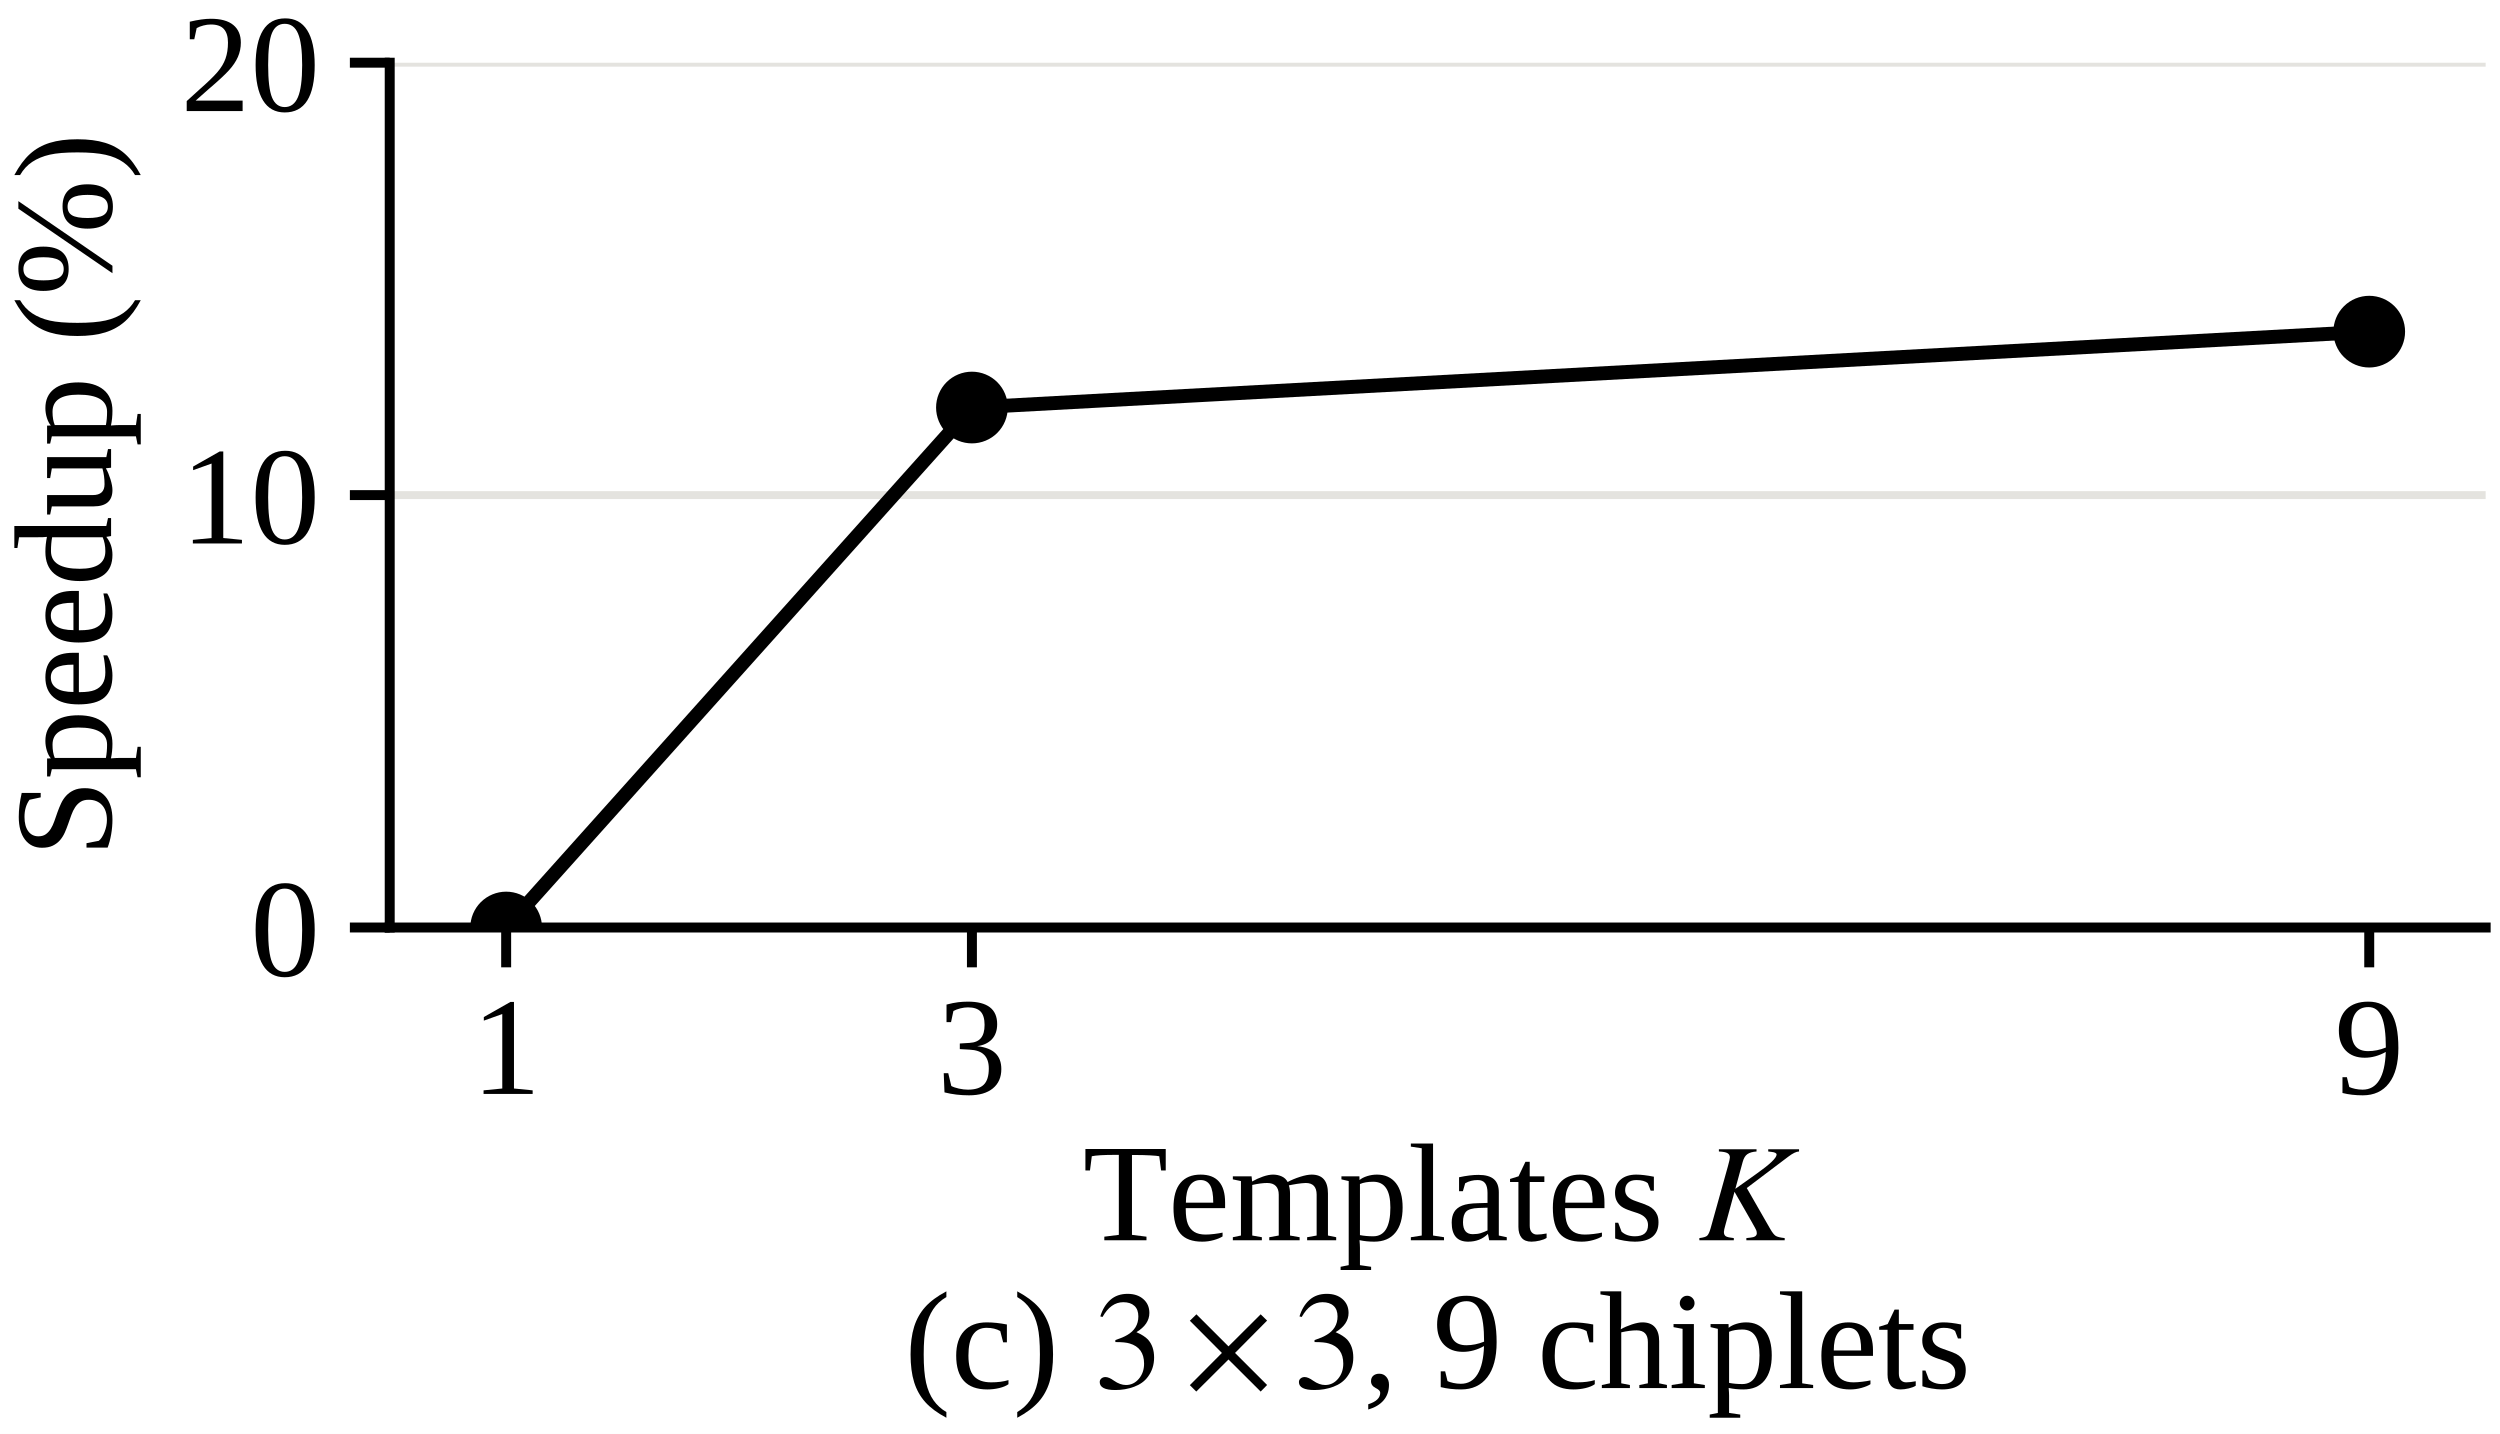
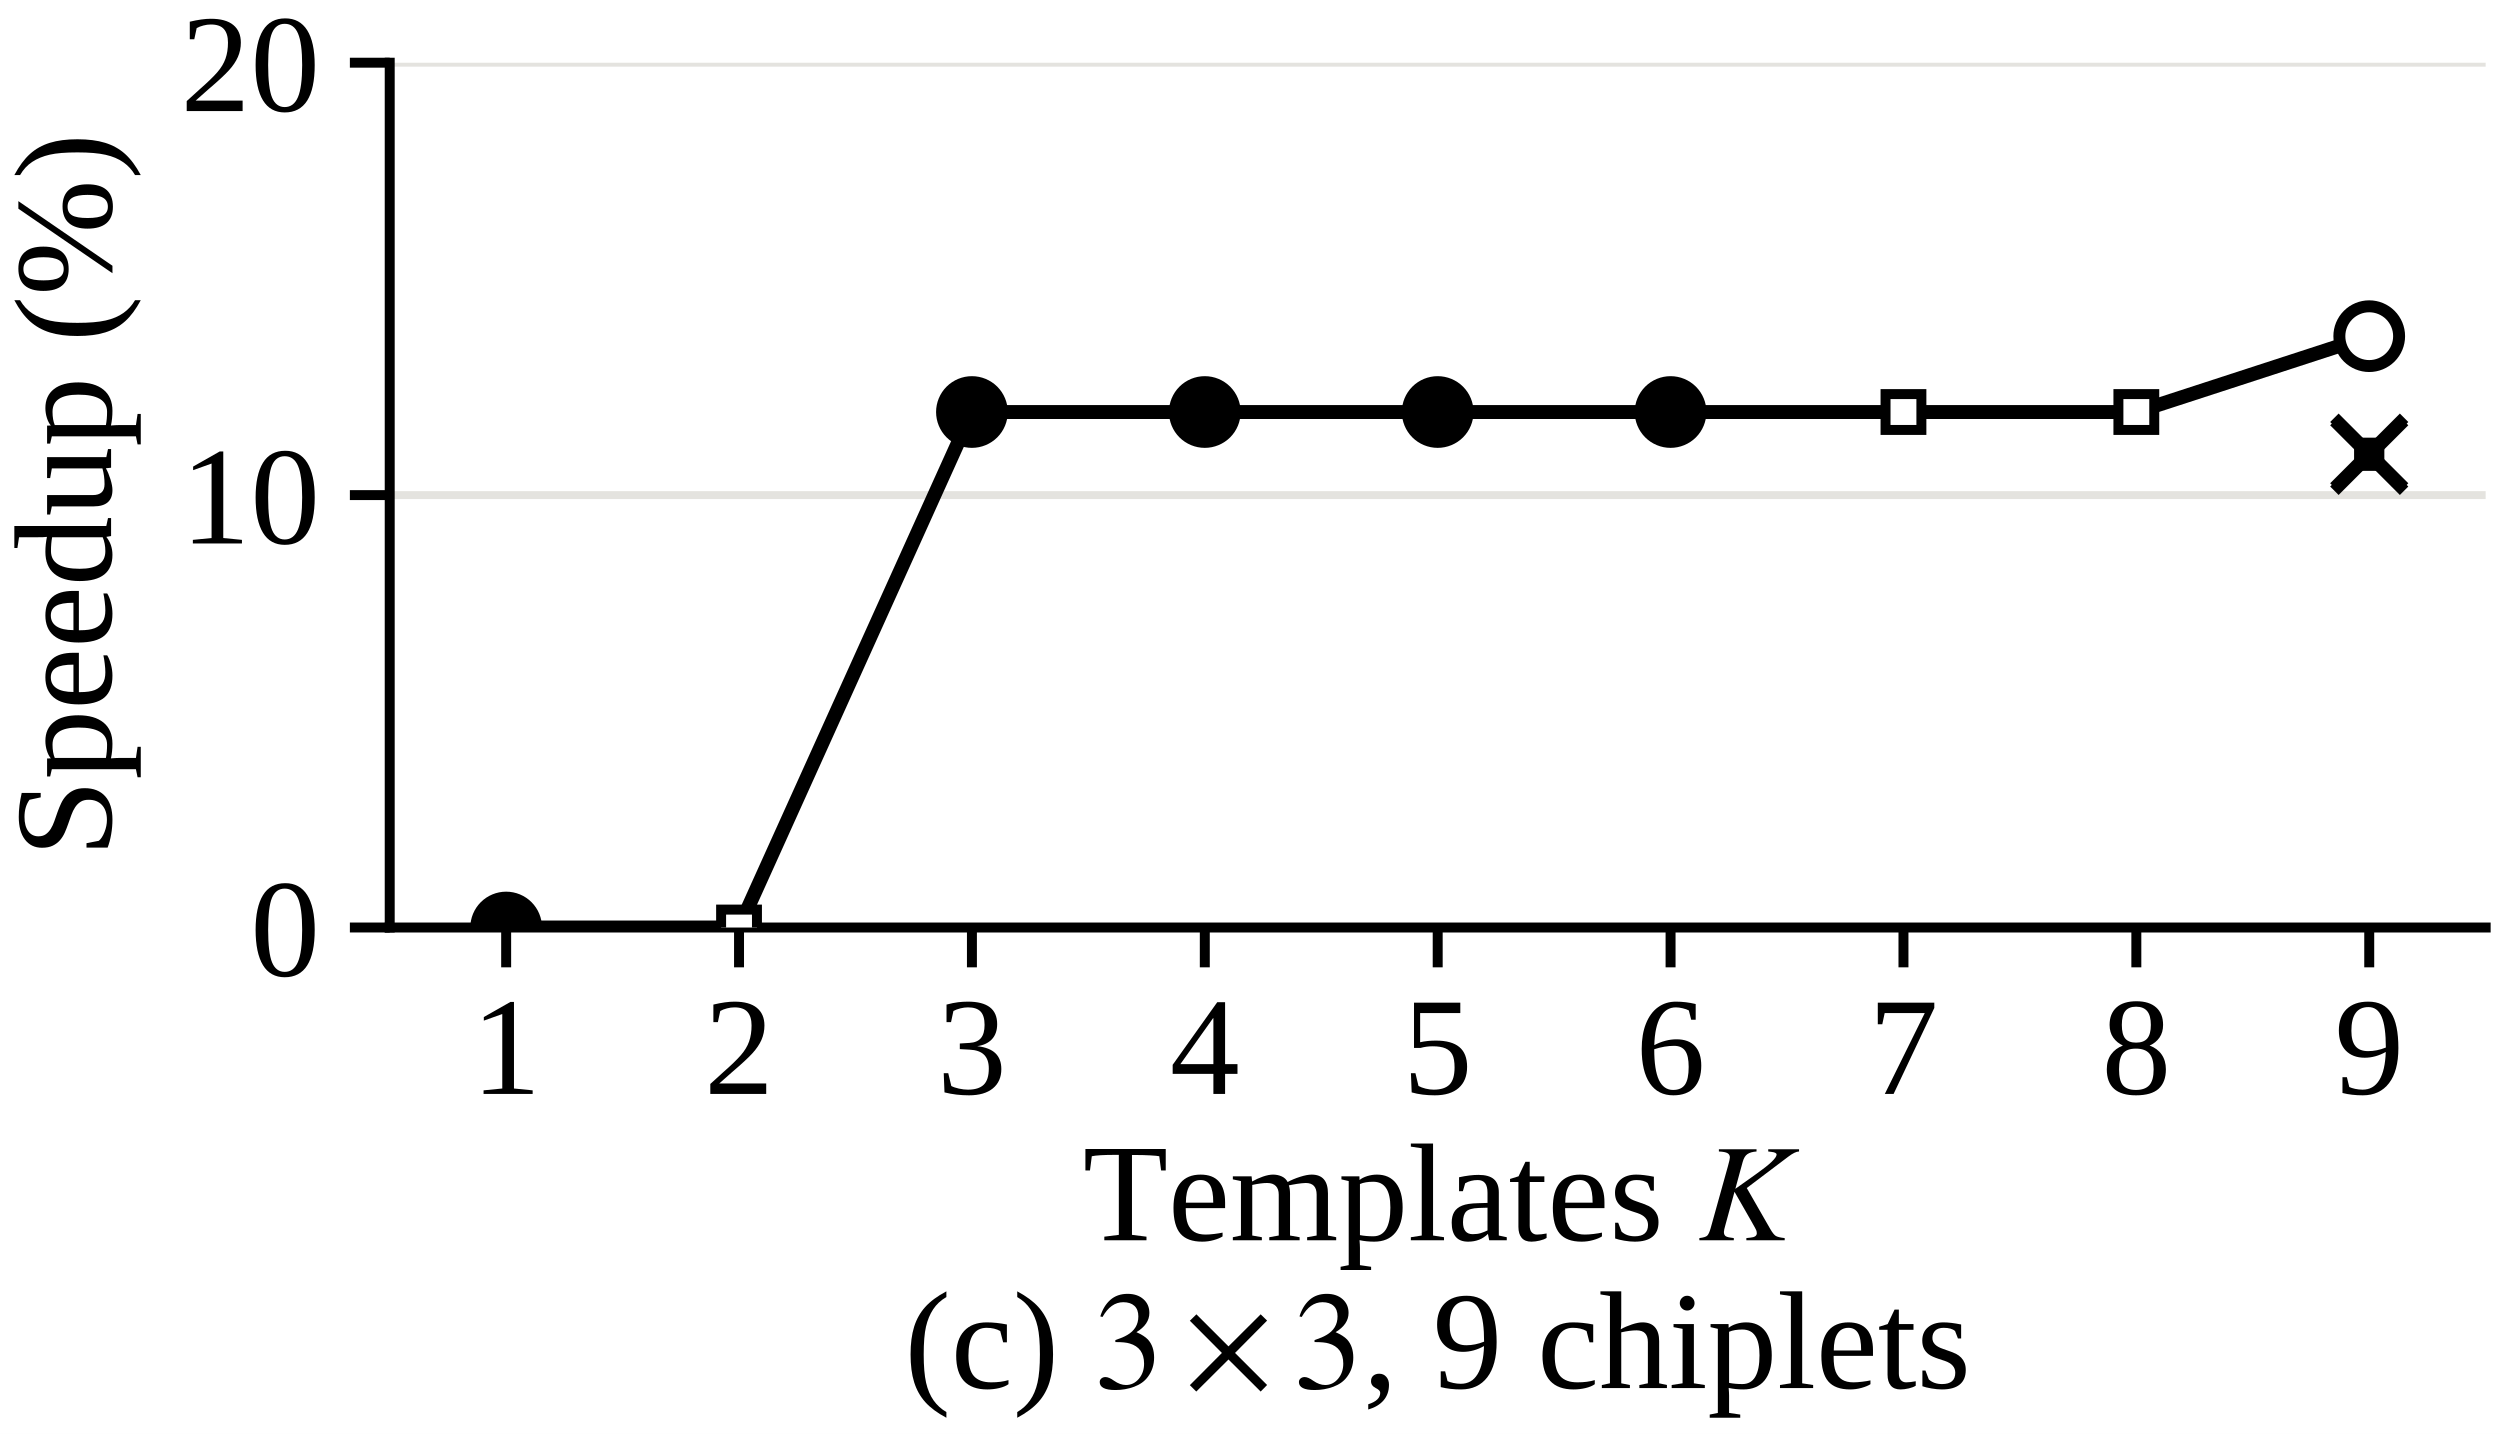
<svg xmlns="http://www.w3.org/2000/svg" xmlns:xlink="http://www.w3.org/1999/xlink" width="125.529pt" height="72pt" viewBox="0 0 125.529 72" version="1.1">
  <defs>
    <style type="text/css">*{stroke-linejoin: round; stroke-linecap: butt}</style>
  </defs>
  <g id="figure_1">
    <g id="patch_1">
      <path d="M 0 72  L 125.529 72  L 125.529 0  L 0 0  z " style="fill: #ffffff" />
    </g>
    <g id="axes_1">
      <g id="patch_2">
        <path d="M 19.568 46.572  L 124.809 46.572  L 124.809 3.149  L 19.568 3.149  z " style="fill: #ffffff" />
      </g>
      <g id="matplotlib.axis_1">
        <g id="xtick_1">
          <g id="line2d_1">
            <defs>
-               <path id="m9310ba9a95" d="M 0 0  L 0 2  " style="stroke: #000000; stroke-width: 0.5" />
-             </defs>
-             <g>
-               <use xlink:href="#m9310ba9a95" x="25.415" y="46.572" style="stroke: #000000; stroke-width: 0.5" />
+               <path id="meb173929bc" d="M 0 0  L 0 2  " style="stroke: #000000; stroke-width: 0.5" />
+             </defs>
+             <g>
+               <use xlink:href="#meb173929bc" x="25.415" y="46.572" style="stroke: #000000; stroke-width: 0.5" />
            </g>
          </g>
          <g id="text_1">
            <g transform="translate(23.66485 54.92922) scale(0.07 -0.07)">
              <defs>
                <path id="LiberationSerif-31" d="M 1959 250  L 2816 166  L 2816 0  L 563 0  L 563 166  L 1422 250  L 1422 3669  L 575 3366  L 575 3531  L 1797 4225  L 1959 4225  L 1959 250  z " transform="scale(0.015625)" />
              </defs>
              <use xlink:href="#LiberationSerif-31" />
            </g>
          </g>
        </g>
        <g id="xtick_2">
          <g id="line2d_2">
            <g>
-               <use xlink:href="#m9310ba9a95" x="48.802" y="46.572" style="stroke: #000000; stroke-width: 0.5" />
+               <use xlink:href="#meb173929bc" x="37.108" y="46.572" style="stroke: #000000; stroke-width: 0.5" />
            </g>
          </g>
          <g id="text_2">
-             <g transform="translate(47.05177 54.92922) scale(0.07 -0.07)">
-               <defs>
-                 <path id="LiberationSerif-33" d="M 2950 1141  Q 2950 575 2562 256  Q 2175 -63 1466 -63  Q 872 -63 341 72  L 306 953  L 513 953  L 653 366  Q 775 297 998 247  Q 1222 197 1416 197  Q 1906 197 2140 422  Q 2375 647 2375 1172  Q 2375 1584 2159 1798  Q 1944 2013 1491 2034  L 1044 2059  L 1044 2316  L 1491 2344  Q 1844 2363 2012 2563  Q 2181 2763 2181 3169  Q 2181 3591 1998 3783  Q 1816 3975 1416 3975  Q 1250 3975 1069 3929  Q 888 3884 750 3809  L 641 3297  L 434 3297  L 434 4103  Q 744 4184 969 4211  Q 1194 4238 1416 4238  Q 2759 4238 2759 3206  Q 2759 2772 2520 2514  Q 2281 2256 1844 2194  Q 2413 2128 2681 1867  Q 2950 1606 2950 1141  z " transform="scale(0.015625)" />
-               </defs>
-               <use xlink:href="#LiberationSerif-33" />
+             <g transform="translate(35.35831 54.92922) scale(0.07 -0.07)">
+               <defs>
+                 <path id="LiberationSerif-32" d="M 2847 0  L 281 0  L 281 459  L 863 988  Q 1422 1478 1684 1781  Q 1947 2084 2061 2406  Q 2175 2728 2175 3144  Q 2175 3550 1990 3762  Q 1806 3975 1388 3975  Q 1222 3975 1047 3929  Q 872 3884 738 3809  L 628 3297  L 422 3297  L 422 4103  Q 991 4238 1388 4238  Q 2075 4238 2420 3952  Q 2766 3666 2766 3144  Q 2766 2794 2630 2483  Q 2494 2172 2212 1864  Q 1931 1556 1281 1003  Q 1003 766 691 481  L 2847 481  L 2847 0  z " transform="scale(0.015625)" />
+               </defs>
+               <use xlink:href="#LiberationSerif-32" />
            </g>
          </g>
        </g>
        <g id="xtick_3">
          <g id="line2d_3">
            <g>
-               <use xlink:href="#m9310ba9a95" x="118.963" y="46.572" style="stroke: #000000; stroke-width: 0.5" />
+               <use xlink:href="#meb173929bc" x="48.802" y="46.572" style="stroke: #000000; stroke-width: 0.5" />
            </g>
          </g>
          <g id="text_3">
+             <g transform="translate(47.05177 54.92922) scale(0.07 -0.07)">
+               <defs>
+                 <path id="LiberationSerif-33" d="M 2950 1141  Q 2950 575 2562 256  Q 2175 -63 1466 -63  Q 872 -63 341 72  L 306 953  L 513 953  L 653 366  Q 775 297 998 247  Q 1222 197 1416 197  Q 1906 197 2140 422  Q 2375 647 2375 1172  Q 2375 1584 2159 1798  Q 1944 2013 1491 2034  L 1044 2059  L 1044 2316  L 1491 2344  Q 1844 2363 2012 2563  Q 2181 2763 2181 3169  Q 2181 3591 1998 3783  Q 1816 3975 1416 3975  Q 1250 3975 1069 3929  Q 888 3884 750 3809  L 641 3297  L 434 3297  L 434 4103  Q 744 4184 969 4211  Q 1194 4238 1416 4238  Q 2759 4238 2759 3206  Q 2759 2772 2520 2514  Q 2281 2256 1844 2194  Q 2413 2128 2681 1867  Q 2950 1606 2950 1141  z " transform="scale(0.015625)" />
+               </defs>
+               <use xlink:href="#LiberationSerif-33" />
+             </g>
+           </g>
+         </g>
+         <g id="xtick_4">
+           <g id="line2d_4">
+             <g>
+               <use xlink:href="#meb173929bc" x="60.495" y="46.572" style="stroke: #000000; stroke-width: 0.5" />
+             </g>
+           </g>
+           <g id="text_4">
+             <g transform="translate(58.74524 54.92922) scale(0.07 -0.07)">
+               <defs>
+                 <path id="LiberationSerif-34" d="M 2531 922  L 2531 0  L 1994 0  L 1994 922  L 125 922  L 125 1338  L 2172 4213  L 2531 4213  L 2531 1369  L 3100 1369  L 3100 922  L 2531 922  z M 1994 3478  L 1978 3478  L 478 1369  L 1994 1369  L 1994 3478  z " transform="scale(0.015625)" />
+               </defs>
+               <use xlink:href="#LiberationSerif-34" />
+             </g>
+           </g>
+         </g>
+         <g id="xtick_5">
+           <g id="line2d_5">
+             <g>
+               <use xlink:href="#meb173929bc" x="72.189" y="46.572" style="stroke: #000000; stroke-width: 0.5" />
+             </g>
+           </g>
+           <g id="text_5">
+             <g transform="translate(70.43869 54.92922) scale(0.07 -0.07)">
+               <defs>
+                 <path id="LiberationSerif-35" d="M 1516 2450  Q 2241 2450 2595 2153  Q 2950 1856 2950 1247  Q 2950 616 2565 276  Q 2181 -63 1466 -63  Q 872 -63 406 72  L 372 953  L 578 953  L 719 366  Q 856 291 1048 244  Q 1241 197 1416 197  Q 1909 197 2142 430  Q 2375 663 2375 1216  Q 2375 1603 2275 1801  Q 2175 2000 1956 2094  Q 1738 2188 1369 2188  Q 1084 2188 813 2113  L 513 2113  L 513 4191  L 2638 4191  L 2638 3713  L 794 3713  L 794 2375  Q 1131 2450 1516 2450  z " transform="scale(0.015625)" />
+               </defs>
+               <use xlink:href="#LiberationSerif-35" />
+             </g>
+           </g>
+         </g>
+         <g id="xtick_6">
+           <g id="line2d_6">
+             <g>
+               <use xlink:href="#meb173929bc" x="83.882" y="46.572" style="stroke: #000000; stroke-width: 0.5" />
+             </g>
+           </g>
+           <g id="text_6">
+             <g transform="translate(82.13215 54.92922) scale(0.07 -0.07)">
+               <defs>
+                 <path id="LiberationSerif-36" d="M 3009 1300  Q 3009 647 2679 292  Q 2350 -63 1728 -63  Q 1022 -63 648 487  Q 275 1038 275 2069  Q 275 2744 472 3234  Q 669 3725 1023 3981  Q 1378 4238 1844 4238  Q 2300 4238 2753 4128  L 2753 3406  L 2547 3406  L 2438 3834  Q 2334 3891 2159 3933  Q 1984 3975 1844 3975  Q 1388 3975 1133 3533  Q 878 3091 853 2241  Q 1363 2509 1875 2509  Q 2428 2509 2718 2198  Q 3009 1888 3009 1300  z M 1716 184  Q 2094 184 2262 429  Q 2431 675 2431 1241  Q 2431 1753 2270 1981  Q 2109 2209 1759 2209  Q 1331 2209 850 2053  Q 850 1100 1065 642  Q 1281 184 1716 184  z " transform="scale(0.015625)" />
+               </defs>
+               <use xlink:href="#LiberationSerif-36" />
+             </g>
+           </g>
+         </g>
+         <g id="xtick_7">
+           <g id="line2d_7">
+             <g>
+               <use xlink:href="#meb173929bc" x="95.576" y="46.572" style="stroke: #000000; stroke-width: 0.5" />
+             </g>
+           </g>
+           <g id="text_7">
+             <g transform="translate(93.82561 54.92922) scale(0.07 -0.07)">
+               <defs>
+                 <path id="LiberationSerif-37" d="M 628 3200  L 422 3200  L 422 4191  L 3016 4191  L 3016 3950  L 1147 0  L 744 0  L 2578 3713  L 738 3713  L 628 3200  z " transform="scale(0.015625)" />
+               </defs>
+               <use xlink:href="#LiberationSerif-37" />
+             </g>
+           </g>
+         </g>
+         <g id="xtick_8">
+           <g id="line2d_8">
+             <g>
+               <use xlink:href="#meb173929bc" x="107.269" y="46.572" style="stroke: #000000; stroke-width: 0.5" />
+             </g>
+           </g>
+           <g id="text_8">
+             <g transform="translate(105.5191 54.92922) scale(0.07 -0.07)">
+               <defs>
+                 <path id="LiberationSerif-38" d="M 2828 3169  Q 2828 2825 2661 2586  Q 2494 2347 2209 2222  Q 2566 2091 2761 1811  Q 2956 1531 2956 1131  Q 2956 538 2622 237  Q 2288 -63 1581 -63  Q 244 -63 244 1131  Q 244 1547 444 1820  Q 644 2094 984 2222  Q 713 2347 542 2584  Q 372 2822 372 3169  Q 372 3688 689 3972  Q 1006 4256 1606 4256  Q 2188 4256 2508 3973  Q 2828 3691 2828 3169  z M 2394 1131  Q 2394 1631 2198 1856  Q 2003 2081 1581 2081  Q 1169 2081 987 1867  Q 806 1653 806 1131  Q 806 603 990 393  Q 1175 184 1581 184  Q 1997 184 2195 401  Q 2394 619 2394 1131  z M 2266 3169  Q 2266 3600 2097 3803  Q 1928 4006 1588 4006  Q 1256 4006 1095 3809  Q 934 3613 934 3169  Q 934 2734 1090 2545  Q 1247 2356 1588 2356  Q 1938 2356 2102 2548  Q 2266 2741 2266 3169  z " transform="scale(0.015625)" />
+               </defs>
+               <use xlink:href="#LiberationSerif-38" />
+             </g>
+           </g>
+         </g>
+         <g id="xtick_9">
+           <g id="line2d_9">
+             <g>
+               <use xlink:href="#meb173929bc" x="118.963" y="46.572" style="stroke: #000000; stroke-width: 0.5" />
+             </g>
+           </g>
+           <g id="text_9">
            <g transform="translate(117.2125 54.92922) scale(0.07 -0.07)">
              <defs>
                <path id="LiberationSerif-39" d="M 206 2913  Q 206 3544 559 3891  Q 913 4238 1556 4238  Q 2272 4238 2605 3722  Q 2938 3206 2938 2106  Q 2938 1053 2509 495  Q 2081 -63 1306 -63  Q 797 -63 372 44  L 372 769  L 575 769  L 684 319  Q 784 272 953 234  Q 1122 197 1294 197  Q 1794 197 2062 636  Q 2331 1075 2359 1928  Q 1884 1663 1394 1663  Q 841 1663 523 1992  Q 206 2322 206 2913  z M 1563 3988  Q 781 3988 781 2900  Q 781 2422 968 2194  Q 1156 1966 1550 1966  Q 1953 1966 2363 2131  Q 2363 3091 2173 3539  Q 1984 3988 1563 3988  z " transform="scale(0.015625)" />
              </defs>
              <use xlink:href="#LiberationSerif-39" />
            </g>
          </g>
        </g>
-         <g id="text_4">
+         <g id="text_10">
          <g transform="translate(54.37369 62.32) scale(0.07 -0.07)">
            <defs>
              <path id="LiberationSerif-54" d="M 984 0  L 984 166  L 1650 250  L 1650 3922  L 1491 3922  Q 700 3922 409 3859  L 325 3206  L 116 3206  L 116 4191  L 3803 4191  L 3803 3206  L 3591 3206  L 3506 3859  Q 3413 3881 3097 3898  Q 2781 3916 2406 3916  L 2253 3916  L 2253 250  L 2919 166  L 2919 0  L 984 0  z " transform="scale(0.015625)" />
              <path id="LiberationSerif-65" d="M 813 1478  L 813 1422  Q 813 991 908 752  Q 1003 513 1201 388  Q 1400 263 1722 263  Q 1891 263 2122 291  Q 2353 319 2503 353  L 2503 178  Q 2353 81 2095 9  Q 1838 -63 1569 -63  Q 884 -63 567 306  Q 250 675 250 1491  Q 250 2259 572 2637  Q 894 3016 1491 3016  Q 2619 3016 2619 1734  L 2619 1478  L 813 1478  z M 1491 2766  Q 1166 2766 992 2503  Q 819 2241 819 1728  L 2075 1728  Q 2075 2288 1931 2527  Q 1788 2766 1491 2766  z " transform="scale(0.015625)" />
              <path id="LiberationSerif-6d" d="M 1019 2700  Q 1253 2834 1515 2925  Q 1778 3016 1978 3016  Q 2194 3016 2376 2934  Q 2559 2853 2650 2675  Q 2891 2809 3214 2912  Q 3538 3016 3750 3016  Q 4500 3016 4500 2150  L 4500 219  L 4878 141  L 4878 0  L 3544 0  L 3544 141  L 3981 219  L 3981 2094  Q 3981 2631 3481 2631  Q 3400 2631 3292 2618  Q 3184 2606 3076 2590  Q 2969 2575 2870 2554  Q 2772 2534 2706 2522  Q 2759 2353 2759 2150  L 2759 219  L 3200 141  L 3200 0  L 1806 0  L 1806 141  L 2241 219  L 2241 2094  Q 2241 2353 2108 2492  Q 1975 2631 1709 2631  Q 1434 2631 1025 2541  L 1025 219  L 1466 141  L 1466 0  L 134 0  L 134 141  L 506 219  L 506 2719  L 134 2797  L 134 2938  L 994 2938  L 1019 2700  z " transform="scale(0.015625)" />
              <path id="LiberationSerif-70" d="M 475 2719  L 141 2797  L 141 2938  L 966 2938  L 972 2766  Q 1103 2878 1323 2947  Q 1544 3016 1772 3016  Q 2334 3016 2642 2625  Q 2950 2234 2950 1503  Q 2950 756 2614 346  Q 2278 -63 1644 -63  Q 1291 -63 972 6  Q 991 -219 991 -347  L 991 -1141  L 1503 -1216  L 1503 -1363  L 103 -1363  L 103 -1216  L 475 -1141  L 475 2719  z M 2388 1503  Q 2388 2103 2192 2395  Q 1997 2688 1600 2688  Q 1234 2688 991 2584  L 991 238  Q 1269 184 1600 184  Q 2388 184 2388 1503  z " transform="scale(0.015625)" />
              <path id="LiberationSerif-6c" d="M 1147 219  L 1650 141  L 1650 0  L 128 0  L 128 141  L 628 219  L 628 4225  L 128 4300  L 128 4441  L 1147 4441  L 1147 219  z " transform="scale(0.015625)" />
              <path id="LiberationSerif-61" d="M 1453 3003  Q 1934 3003 2161 2806  Q 2388 2609 2388 2203  L 2388 219  L 2753 141  L 2753 0  L 1947 0  L 1888 294  Q 1531 -63 978 -63  Q 225 -63 225 813  Q 225 1106 339 1298  Q 453 1491 703 1592  Q 953 1694 1428 1703  L 1869 1716  L 1869 2175  Q 1869 2478 1758 2622  Q 1647 2766 1416 2766  Q 1103 2766 844 2619  L 738 2253  L 563 2253  L 563 2894  Q 1069 3003 1453 3003  z M 1869 1497  L 1459 1484  Q 1041 1469 892 1322  Q 744 1175 744 831  Q 744 281 1191 281  Q 1403 281 1558 329  Q 1713 378 1869 453  L 1869 1497  z " transform="scale(0.015625)" />
              <path id="LiberationSerif-74" d="M 1044 -63  Q 744 -63 595 115  Q 447 294 447 616  L 447 2675  L 63 2675  L 63 2816  L 453 2938  L 769 3603  L 966 3603  L 966 2938  L 1638 2938  L 1638 2675  L 966 2675  L 966 672  Q 966 469 1058 366  Q 1150 263 1300 263  Q 1481 263 1741 313  L 1741 109  Q 1631 34 1425 -14  Q 1219 -63 1044 -63  z " transform="scale(0.015625)" />
              <path id="LiberationSerif-73" d="M 2259 825  Q 2259 388 1982 162  Q 1706 -63 1166 -63  Q 947 -63 683 -17  Q 419 28 269 84  L 269 806  L 409 806  L 563 397  Q 797 184 1172 184  Q 1778 184 1778 703  Q 1778 1084 1300 1247  L 1022 1338  Q 706 1441 562 1547  Q 419 1653 341 1808  Q 263 1963 263 2181  Q 263 2569 527 2792  Q 791 3016 1241 3016  Q 1563 3016 2047 2919  L 2047 2278  L 1900 2278  L 1769 2619  Q 1603 2766 1247 2766  Q 994 2766 861 2641  Q 728 2516 728 2303  Q 728 2125 848 2003  Q 969 1881 1213 1800  Q 1672 1644 1812 1572  Q 1953 1500 2051 1395  Q 2150 1291 2204 1156  Q 2259 1022 2259 825  z " transform="scale(0.015625)" />
              <path id="LiberationSerif-20" transform="scale(0.015625)" />
              <path id="STIXGeneral-Italic-4b" d="M 4621 4179  L 4621 4077  Q 4442 4077 4128 3840  L 2221 2400  L 3296 525  Q 3443 269 3552 201  Q 3661 134 3962 102  L 3962 0  L 2202 0  L 2202 102  L 2387 122  Q 2682 147 2682 326  Q 2682 365 2672 409  Q 2662 454 2630 515  Q 2598 576 2579 611  Q 2560 646 2509 736  Q 2458 826 2445 851  L 1658 2227  L 1242 710  Q 1171 467 1171 384  Q 1171 237 1264 182  Q 1357 128 1626 102  L 1626 0  L 45 0  L 45 102  Q 320 134 403 211  Q 486 288 563 557  L 1357 3405  Q 1446 3725 1446 3802  Q 1446 3936 1337 4000  Q 1229 4064 941 4077  L 941 4179  L 2669 4179  L 2669 4077  Q 2400 4058 2253 3958  Q 2106 3859 2035 3603  L 1696 2362  L 2675 3059  Q 3590 3706 3590 3936  Q 3590 4032 3360 4058  L 3206 4077  L 3206 4179  L 4621 4179  z " transform="scale(0.015625)" />
            </defs>
            <use xlink:href="#LiberationSerif-54" transform="translate(0 0.609375)" />
            <use xlink:href="#LiberationSerif-65" transform="translate(61.08398 0.609375)" />
            <use xlink:href="#LiberationSerif-6d" transform="translate(105.4688 0.609375)" />
            <use xlink:href="#LiberationSerif-70" transform="translate(183.252 0.609375)" />
            <use xlink:href="#LiberationSerif-6c" transform="translate(233.252 0.609375)" />
            <use xlink:href="#LiberationSerif-61" transform="translate(261.0352 0.609375)" />
            <use xlink:href="#LiberationSerif-74" transform="translate(305.4199 0.609375)" />
            <use xlink:href="#LiberationSerif-65" transform="translate(333.2031 0.609375)" />
            <use xlink:href="#LiberationSerif-73" transform="translate(377.5879 0.609375)" />
            <use xlink:href="#LiberationSerif-20" transform="translate(416.5039 0.609375)" />
            <use xlink:href="#STIXGeneral-Italic-4b" transform="translate(441.5039 0.609375)" />
          </g>
          <g transform="translate(45.41369 69.74) scale(0.07 -0.07)">
            <defs>
              <path id="LiberationSerif-28" d="M 884 1544  Q 884 731 993 248  Q 1103 -234 1337 -565  Q 1572 -897 1925 -1100  L 1925 -1363  Q 1306 -1034 957 -645  Q 609 -256 445 270  Q 281 797 281 1544  Q 281 2288 443 2811  Q 606 3334 953 3721  Q 1300 4109 1925 4441  L 1925 4178  Q 1544 3959 1319 3617  Q 1094 3275 989 2819  Q 884 2363 884 1544  z " transform="scale(0.015625)" />
              <path id="LiberationSerif-63" d="M 2644 178  Q 2491 66 2222 1  Q 1953 -63 1672 -63  Q 244 -63 244 1491  Q 244 2225 608 2620  Q 972 3016 1650 3016  Q 2072 3016 2572 2919  L 2572 2100  L 2400 2100  L 2266 2619  Q 2006 2766 1644 2766  Q 806 2766 806 1491  Q 806 828 1061 545  Q 1316 263 1850 263  Q 2306 263 2644 366  L 2644 178  z " transform="scale(0.015625)" />
              <path id="LiberationSerif-29" d="M 206 -1363  L 206 -1100  Q 559 -897 793 -564  Q 1028 -231 1137 251  Q 1247 734 1247 1544  Q 1247 2363 1142 2819  Q 1038 3275 813 3617  Q 588 3959 206 4178  L 206 4441  Q 831 4106 1178 3720  Q 1525 3334 1687 2811  Q 1850 2288 1850 1544  Q 1850 800 1687 273  Q 1525 -253 1178 -640  Q 831 -1028 206 -1363  z " transform="scale(0.015625)" />
              <path id="STIXGeneral-Regular-33" d="M 390 3264  L 288 3290  Q 435 3770 748 4048  Q 1062 4326 1542 4326  Q 1990 4326 2265 4083  Q 2541 3840 2541 3450  Q 2541 2925 1946 2566  Q 2298 2413 2477 2227  Q 2758 1914 2758 1402  Q 2758 890 2464 506  Q 2246 211 1840 60  Q 1434 -90 979 -90  Q 262 -90 262 275  Q 262 378 339 442  Q 416 506 525 506  Q 685 506 915 339  Q 1197 141 1466 141  Q 1818 141 2058 425  Q 2298 710 2298 1120  Q 2298 1856 1632 2048  Q 1434 2112 979 2112  L 979 2202  Q 1338 2323 1517 2432  Q 2035 2726 2035 3290  Q 2035 3610 1852 3776  Q 1670 3942 1344 3942  Q 768 3942 390 3264  z " transform="scale(0.015625)" />
              <path id="STIXGeneral-Regular-d7" d="M 3821 141  L 3526 -160  L 2048 1312  L 570 -160  L 275 134  L 1747 1613  L 275 3091  L 576 3386  L 2048 1914  L 3526 3386  L 3821 3098  L 2349 1613  L 3821 141  z " transform="scale(0.015625)" />
              <path id="LiberationSerif-2c" d="M 1197 153  Q 1197 -275 948 -564  Q 700 -853 244 -984  L 244 -744  Q 794 -569 794 -219  Q 794 -156 747 -106  Q 700 -56 584 3  Q 372 113 372 313  Q 372 481 478 570  Q 584 659 750 659  Q 950 659 1073 515  Q 1197 372 1197 153  z " transform="scale(0.015625)" />
              <path id="LiberationSerif-68" d="M 1019 3169  Q 1019 2844 997 2700  Q 1222 2828 1508 2922  Q 1794 3016 1991 3016  Q 2372 3016 2565 2794  Q 2759 2572 2759 2150  L 2759 219  L 3116 141  L 3116 0  L 1850 0  L 1850 141  L 2241 219  L 2241 2113  Q 2241 2650 1722 2650  Q 1428 2650 1019 2559  L 1019 219  L 1416 141  L 1416 0  L 128 0  L 128 141  L 500 219  L 500 4225  L 63 4300  L 63 4441  L 1019 4441  L 1019 3169  z " transform="scale(0.015625)" />
              <path id="LiberationSerif-69" d="M 1184 3897  Q 1184 3759 1084 3659  Q 984 3559 844 3559  Q 706 3559 606 3659  Q 506 3759 506 3897  Q 506 4038 606 4138  Q 706 4238 844 4238  Q 984 4238 1084 4138  Q 1184 4038 1184 3897  z M 1153 219  L 1656 141  L 1656 0  L 134 0  L 134 141  L 634 219  L 634 2719  L 219 2797  L 219 2938  L 1153 2938  L 1153 219  z " transform="scale(0.015625)" />
            </defs>
            <use xlink:href="#LiberationSerif-28" transform="translate(0 0.609375)" />
            <use xlink:href="#LiberationSerif-63" transform="translate(33.30078 0.609375)" />
            <use xlink:href="#LiberationSerif-29" transform="translate(77.68555 0.609375)" />
            <use xlink:href="#LiberationSerif-20" transform="translate(110.9863 0.609375)" />
            <use xlink:href="#STIXGeneral-Regular-33" transform="translate(135.9863 0.609375)" />
            <use xlink:href="#STIXGeneral-Regular-d7" transform="translate(200.4263 0.609375)" />
            <use xlink:href="#STIXGeneral-Regular-33" transform="translate(278.8663 0.609375)" />
            <use xlink:href="#LiberationSerif-2c" transform="translate(328.8663 0.609375)" />
            <use xlink:href="#LiberationSerif-20" transform="translate(353.8663 0.609375)" />
            <use xlink:href="#LiberationSerif-39" transform="translate(378.8663 0.609375)" />
            <use xlink:href="#LiberationSerif-20" transform="translate(428.8663 0.609375)" />
            <use xlink:href="#LiberationSerif-63" transform="translate(453.8663 0.609375)" />
            <use xlink:href="#LiberationSerif-68" transform="translate(498.251 0.609375)" />
            <use xlink:href="#LiberationSerif-69" transform="translate(548.251 0.609375)" />
            <use xlink:href="#LiberationSerif-70" transform="translate(576.0342 0.609375)" />
            <use xlink:href="#LiberationSerif-6c" transform="translate(626.0342 0.609375)" />
            <use xlink:href="#LiberationSerif-65" transform="translate(653.8174 0.609375)" />
            <use xlink:href="#LiberationSerif-74" transform="translate(698.2022 0.609375)" />
            <use xlink:href="#LiberationSerif-73" transform="translate(725.9854 0.609375)" />
          </g>
        </g>
      </g>
      <g id="matplotlib.axis_2">
        <g id="ytick_1">
-           <g id="line2d_4">
-             <path d="M 19.568 46.572  L 124.809 46.572  " clip-path="url(#pf3ecc535df)" style="fill: none; stroke: #e4e3df; stroke-width: 0.4; stroke-linecap: square" />
-           </g>
-           <g id="line2d_5">
-             <defs>
-               <path id="mf292437332" d="M 0 0  L -2 0  " style="stroke: #000000; stroke-width: 0.5" />
-             </defs>
-             <g>
-               <use xlink:href="#mf292437332" x="19.568" y="46.572" style="stroke: #000000; stroke-width: 0.5" />
-             </g>
-           </g>
-           <g id="text_5">
+           <g id="line2d_10">
+             <path d="M 19.568 46.572  L 124.809 46.572  " clip-path="url(#p936bf814d5)" style="fill: none; stroke: #e4e3df; stroke-width: 0.4; stroke-linecap: square" />
+           </g>
+           <g id="line2d_11">
+             <defs>
+               <path id="m55202c3e1a" d="M 0 0  L -2 0  " style="stroke: #000000; stroke-width: 0.5" />
+             </defs>
+             <g>
+               <use xlink:href="#m55202c3e1a" x="19.568" y="46.572" style="stroke: #000000; stroke-width: 0.5" />
+             </g>
+           </g>
+           <g id="text_11">
            <g transform="translate(12.56813 49.00055) scale(0.07 -0.07)">
              <defs>
                <path id="LiberationSerif-30" d="M 2956 2113  Q 2956 -63 1581 -63  Q 919 -63 581 493  Q 244 1050 244 2113  Q 244 3153 581 3704  Q 919 4256 1606 4256  Q 2269 4256 2612 3711  Q 2956 3166 2956 2113  z M 2381 2113  Q 2381 3119 2190 3562  Q 2000 4006 1581 4006  Q 1175 4006 997 3587  Q 819 3169 819 2113  Q 819 1050 1000 617  Q 1181 184 1581 184  Q 1994 184 2187 639  Q 2381 1094 2381 2113  z " transform="scale(0.015625)" />
              </defs>
              <use xlink:href="#LiberationSerif-30" />
            </g>
          </g>
        </g>
        <g id="ytick_2">
-           <g id="line2d_6">
-             <path d="M 19.568 24.86  L 124.809 24.86  " clip-path="url(#pf3ecc535df)" style="fill: none; stroke: #e4e3df; stroke-width: 0.4; stroke-linecap: square" />
-           </g>
-           <g id="line2d_7">
-             <g>
-               <use xlink:href="#mf292437332" x="19.568" y="24.86" style="stroke: #000000; stroke-width: 0.5" />
-             </g>
-           </g>
-           <g id="text_6">
+           <g id="line2d_12">
+             <path d="M 19.568 24.86  L 124.809 24.86  " clip-path="url(#p936bf814d5)" style="fill: none; stroke: #e4e3df; stroke-width: 0.4; stroke-linecap: square" />
+           </g>
+           <g id="line2d_13">
+             <g>
+               <use xlink:href="#m55202c3e1a" x="19.568" y="24.86" style="stroke: #000000; stroke-width: 0.5" />
+             </g>
+           </g>
+           <g id="text_12">
            <g transform="translate(9.068125 27.28894) scale(0.07 -0.07)">
              <use xlink:href="#LiberationSerif-31" />
              <use xlink:href="#LiberationSerif-30" x="50" />
            </g>
          </g>
        </g>
        <g id="ytick_3">
-           <g id="line2d_8">
-             <path d="M 19.568 3.149  L 124.809 3.149  " clip-path="url(#pf3ecc535df)" style="fill: none; stroke: #e4e3df; stroke-width: 0.4; stroke-linecap: square" />
-           </g>
-           <g id="line2d_9">
-             <g>
-               <use xlink:href="#mf292437332" x="19.568" y="3.149" style="stroke: #000000; stroke-width: 0.5" />
-             </g>
-           </g>
-           <g id="text_7">
+           <g id="line2d_14">
+             <path d="M 19.568 3.149  L 124.809 3.149  " clip-path="url(#p936bf814d5)" style="fill: none; stroke: #e4e3df; stroke-width: 0.4; stroke-linecap: square" />
+           </g>
+           <g id="line2d_15">
+             <g>
+               <use xlink:href="#m55202c3e1a" x="19.568" y="3.149" style="stroke: #000000; stroke-width: 0.5" />
+             </g>
+           </g>
+           <g id="text_13">
            <g transform="translate(9.068125 5.577344) scale(0.07 -0.07)">
-               <defs>
-                 <path id="LiberationSerif-32" d="M 2847 0  L 281 0  L 281 459  L 863 988  Q 1422 1478 1684 1781  Q 1947 2084 2061 2406  Q 2175 2728 2175 3144  Q 2175 3550 1990 3762  Q 1806 3975 1388 3975  Q 1222 3975 1047 3929  Q 872 3884 738 3809  L 628 3297  L 422 3297  L 422 4103  Q 991 4238 1388 4238  Q 2075 4238 2420 3952  Q 2766 3666 2766 3144  Q 2766 2794 2630 2483  Q 2494 2172 2212 1864  Q 1931 1556 1281 1003  Q 1003 766 691 481  L 2847 481  L 2847 0  z " transform="scale(0.015625)" />
-               </defs>
              <use xlink:href="#LiberationSerif-32" />
              <use xlink:href="#LiberationSerif-30" x="50" />
            </g>
          </g>
        </g>
-         <g id="text_8">
+         <g id="text_14">
          <g transform="translate(5.577344 43.03512) rotate(-90) scale(0.07 -0.07)">
            <defs>
              <path id="LiberationSerif-53" d="M 434 1128  L 638 1128  L 747 563  Q 863 416 1145 303  Q 1428 191 1703 191  Q 2141 191 2386 414  Q 2631 638 2631 1031  Q 2631 1256 2536 1403  Q 2441 1550 2286 1651  Q 2131 1753 1934 1823  Q 1738 1894 1530 1966  Q 1322 2038 1125 2125  Q 928 2213 773 2347  Q 619 2481 523 2679  Q 428 2878 428 3169  Q 428 3669 803 3953  Q 1178 4238 1844 4238  Q 2350 4238 2944 4103  L 2944 3231  L 2741 3231  L 2631 3744  Q 2313 3975 1844 3975  Q 1425 3975 1189 3804  Q 953 3634 953 3334  Q 953 3131 1048 2997  Q 1144 2863 1298 2767  Q 1453 2672 1651 2603  Q 1850 2534 2058 2461  Q 2266 2388 2464 2295  Q 2663 2203 2817 2061  Q 2972 1919 3067 1714  Q 3163 1509 3163 1209  Q 3163 603 2791 270  Q 2419 -63 1719 -63  Q 1381 -63 1040 -3  Q 700 56 434 159  L 434 1128  z " transform="scale(0.015625)" />
              <path id="LiberationSerif-64" d="M 2259 219  Q 1906 -63 1434 -63  Q 231 -63 231 1441  Q 231 2213 572 2614  Q 913 3016 1575 3016  Q 1913 3016 2259 2944  Q 2241 3047 2241 3463  L 2241 4225  L 1747 4300  L 1747 4441  L 2759 4441  L 2759 219  L 3122 141  L 3122 0  L 2297 0  L 2259 219  z M 794 1441  Q 794 847 994 555  Q 1194 263 1606 263  Q 1959 263 2241 384  L 2241 2706  Q 1963 2759 1606 2759  Q 794 2759 794 1441  z " transform="scale(0.015625)" />
              <path id="LiberationSerif-75" d="M 978 838  Q 978 300 1478 300  Q 1866 300 2203 397  L 2203 2719  L 1759 2797  L 1759 2938  L 2719 2938  L 2719 219  L 3091 141  L 3091 0  L 2234 0  L 2209 238  Q 1988 116 1697 26  Q 1406 -63 1209 -63  Q 459 -63 459 800  L 459 2719  L 84 2797  L 84 2938  L 978 2938  L 978 838  z " transform="scale(0.015625)" />
              <path id="LiberationSerif-25" d="M 1375 -63  L 1031 -63  L 3994 4256  L 4341 4256  L 1375 -63  z M 2253 3109  Q 2253 1947 1222 1947  Q 719 1947 469 2244  Q 219 2541 219 3109  Q 219 4256 1241 4256  Q 1738 4256 1995 3968  Q 2253 3681 2253 3109  z M 1766 3109  Q 1766 3584 1636 3804  Q 1506 4025 1222 4025  Q 950 4025 826 3817  Q 703 3609 703 3109  Q 703 2597 828 2386  Q 953 2175 1222 2175  Q 1503 2175 1634 2398  Q 1766 2622 1766 3109  z M 5113 1081  Q 5113 -84 4084 -84  Q 3581 -84 3329 212  Q 3078 509 3078 1081  Q 3078 1638 3331 1933  Q 3584 2228 4103 2228  Q 4600 2228 4856 1940  Q 5113 1653 5113 1081  z M 4628 1081  Q 4628 1556 4498 1776  Q 4369 1997 4084 1997  Q 3813 1997 3689 1789  Q 3566 1581 3566 1081  Q 3566 569 3691 358  Q 3816 147 4084 147  Q 4366 147 4497 370  Q 4628 594 4628 1081  z " transform="scale(0.015625)" />
            </defs>
            <use xlink:href="#LiberationSerif-53" />
            <use xlink:href="#LiberationSerif-70" x="55.615" />
            <use xlink:href="#LiberationSerif-65" x="105.615" />
            <use xlink:href="#LiberationSerif-65" x="150" />
            <use xlink:href="#LiberationSerif-64" x="194.385" />
            <use xlink:href="#LiberationSerif-75" x="244.385" />
            <use xlink:href="#LiberationSerif-70" x="294.385" />
            <use xlink:href="#LiberationSerif-20" x="344.385" />
            <use xlink:href="#LiberationSerif-28" x="369.385" />
            <use xlink:href="#LiberationSerif-25" x="402.686" />
            <use xlink:href="#LiberationSerif-29" x="485.986" />
          </g>
        </g>
      </g>
-       <g id="line2d_10">
-         <path d="M 25.415 46.572  L 48.802 20.463  L 118.963 16.653  " clip-path="url(#pf3ecc535df)" style="fill: none; stroke: #000000; stroke-width: 0.7; stroke-linecap: square" />
+       <g id="line2d_16">
+         <path d="M 25.415 46.572  L 37.108 46.572  L 48.802 20.688  L 60.495 20.688  L 72.189 20.688  L 83.882 20.688  L 95.576 20.688  L 107.269 20.688  L 118.963 16.88  " clip-path="url(#p936bf814d5)" style="fill: none; stroke: #000000; stroke-width: 0.7; stroke-linecap: square" />
      </g>
      <g id="patch_3">
        <path d="M 19.568 46.572  L 19.568 3.149  " style="fill: none; stroke: #000000; stroke-width: 0.5; stroke-linejoin: miter; stroke-linecap: square" />
      </g>
      <g id="patch_4">
        <path d="M 19.568 46.572  L 124.809 46.572  " style="fill: none; stroke: #000000; stroke-width: 0.5; stroke-linejoin: miter; stroke-linecap: square" />
      </g>
-       <g id="line2d_11">
-         <path d="M 25.415 46.572  " clip-path="url(#pf3ecc535df)" style="fill: none; stroke: #000000; stroke-width: 1.5; stroke-linecap: square" />
+       <g id="line2d_17">
+         <path d="M 25.415 46.572  " clip-path="url(#p936bf814d5)" style="fill: none; stroke: #000000; stroke-width: 1.5; stroke-linecap: square" />
        <defs>
-           <path id="m73c3cd1fe2" d="M 0 1.5  C 0.398 1.5 0.779 1.342 1.061 1.061  C 1.342 0.779 1.5 0.398 1.5 0  C 1.5 -0.398 1.342 -0.779 1.061 -1.061  C 0.779 -1.342 0.398 -1.5 0 -1.5  C -0.398 -1.5 -0.779 -1.342 -1.061 -1.061  C -1.342 -0.779 -1.5 -0.398 -1.5 0  C -1.5 0.398 -1.342 0.779 -1.061 1.061  C -0.779 1.342 -0.398 1.5 0 1.5  z " style="stroke: #000000; stroke-width: 0.6" />
+           <path id="m0f123a8616" d="M 0 1.5  C 0.398 1.5 0.779 1.342 1.061 1.061  C 1.342 0.779 1.5 0.398 1.5 0  C 1.5 -0.398 1.342 -0.779 1.061 -1.061  C 0.779 -1.342 0.398 -1.5 0 -1.5  C -0.398 -1.5 -0.779 -1.342 -1.061 -1.061  C -1.342 -0.779 -1.5 -0.398 -1.5 0  C -1.5 0.398 -1.342 0.779 -1.061 1.061  C -0.779 1.342 -0.398 1.5 0 1.5  z " style="stroke: #000000; stroke-width: 0.6" />
        </defs>
-         <g clip-path="url(#pf3ecc535df)">
-           <use xlink:href="#m73c3cd1fe2" x="25.415" y="46.572" style="stroke: #000000; stroke-width: 0.6" />
-         </g>
-       </g>
-       <g id="line2d_12">
-         <path d="M 48.802 20.463  " clip-path="url(#pf3ecc535df)" style="fill: none; stroke: #000000; stroke-width: 1.5; stroke-linecap: square" />
-         <g clip-path="url(#pf3ecc535df)">
-           <use xlink:href="#m73c3cd1fe2" x="48.802" y="20.463" style="stroke: #000000; stroke-width: 0.6" />
-         </g>
-       </g>
-       <g id="line2d_13">
-         <path d="M 118.963 16.653  " clip-path="url(#pf3ecc535df)" style="fill: none; stroke: #000000; stroke-width: 1.5; stroke-linecap: square" />
-         <g clip-path="url(#pf3ecc535df)">
-           <use xlink:href="#m73c3cd1fe2" x="118.963" y="16.653" style="stroke: #000000; stroke-width: 0.6" />
+         <g clip-path="url(#p936bf814d5)">
+           <use xlink:href="#m0f123a8616" x="25.415" y="46.572" style="stroke: #000000; stroke-width: 0.6" />
+         </g>
+       </g>
+       <g id="line2d_18">
+         <path d="M 37.108 46.572  " clip-path="url(#p936bf814d5)" style="fill: none; stroke: #000000; stroke-width: 1.5; stroke-linecap: square" />
+         <defs>
+           <path id="m594eb1a8c1" d="M -0.9 0.9  L 0.9 0.9  L 0.9 -0.9  L -0.9 -0.9  z " style="stroke: #000000; stroke-width: 0.5; stroke-linejoin: miter" />
+         </defs>
+         <g clip-path="url(#p936bf814d5)">
+           <use xlink:href="#m594eb1a8c1" x="37.108" y="46.572" style="fill: #ffffff; stroke: #000000; stroke-width: 0.5; stroke-linejoin: miter" />
+         </g>
+       </g>
+       <g id="line2d_19">
+         <path d="M 48.802 20.688  " clip-path="url(#p936bf814d5)" style="fill: none; stroke: #000000; stroke-width: 1.5; stroke-linecap: square" />
+         <g clip-path="url(#p936bf814d5)">
+           <use xlink:href="#m0f123a8616" x="48.802" y="20.688" style="stroke: #000000; stroke-width: 0.6" />
+         </g>
+       </g>
+       <g id="line2d_20">
+         <path d="M 60.495 20.688  " clip-path="url(#p936bf814d5)" style="fill: none; stroke: #000000; stroke-width: 1.5; stroke-linecap: square" />
+         <g clip-path="url(#p936bf814d5)">
+           <use xlink:href="#m0f123a8616" x="60.495" y="20.688" style="stroke: #000000; stroke-width: 0.6" />
+         </g>
+       </g>
+       <g id="line2d_21">
+         <path d="M 72.189 20.688  " clip-path="url(#p936bf814d5)" style="fill: none; stroke: #000000; stroke-width: 1.5; stroke-linecap: square" />
+         <g clip-path="url(#p936bf814d5)">
+           <use xlink:href="#m0f123a8616" x="72.189" y="20.688" style="stroke: #000000; stroke-width: 0.6" />
+         </g>
+       </g>
+       <g id="line2d_22">
+         <path d="M 83.882 20.688  " clip-path="url(#p936bf814d5)" style="fill: none; stroke: #000000; stroke-width: 1.5; stroke-linecap: square" />
+         <g clip-path="url(#p936bf814d5)">
+           <use xlink:href="#m0f123a8616" x="83.882" y="20.688" style="stroke: #000000; stroke-width: 0.6" />
+         </g>
+       </g>
+       <g id="line2d_23">
+         <path d="M 95.576 20.688  " clip-path="url(#p936bf814d5)" style="fill: none; stroke: #000000; stroke-width: 1.5; stroke-linecap: square" />
+         <g clip-path="url(#p936bf814d5)">
+           <use xlink:href="#m594eb1a8c1" x="95.576" y="20.688" style="fill: #ffffff; stroke: #000000; stroke-width: 0.5; stroke-linejoin: miter" />
+         </g>
+       </g>
+       <g id="line2d_24">
+         <path d="M 107.269 20.688  " clip-path="url(#p936bf814d5)" style="fill: none; stroke: #000000; stroke-width: 1.5; stroke-linecap: square" />
+         <g clip-path="url(#p936bf814d5)">
+           <use xlink:href="#m594eb1a8c1" x="107.269" y="20.688" style="fill: #ffffff; stroke: #000000; stroke-width: 0.5; stroke-linejoin: miter" />
+         </g>
+       </g>
+       <g id="line2d_25">
+         <path d="M 118.963 16.88  " clip-path="url(#p936bf814d5)" style="fill: none; stroke: #000000; stroke-width: 1.5; stroke-linecap: square" />
+         <defs>
+           <path id="m466e8e12d0" d="M 0 1.5  C 0.398 1.5 0.779 1.342 1.061 1.061  C 1.342 0.779 1.5 0.398 1.5 0  C 1.5 -0.398 1.342 -0.779 1.061 -1.061  C 0.779 -1.342 0.398 -1.5 0 -1.5  C -0.398 -1.5 -0.779 -1.342 -1.061 -1.061  C -1.342 -0.779 -1.5 -0.398 -1.5 0  C -1.5 0.398 -1.342 0.779 -1.061 1.061  C -0.779 1.342 -0.398 1.5 0 1.5  z " style="stroke: #000000; stroke-width: 0.6" />
+         </defs>
+         <g clip-path="url(#p936bf814d5)">
+           <use xlink:href="#m466e8e12d0" x="118.963" y="16.88" style="fill: #ffffff; stroke: #000000; stroke-width: 0.6" />
+         </g>
+       </g>
+       <g id="line2d_26">
+         <path d="M 118.963 22.727  " clip-path="url(#p936bf814d5)" style="fill: none; stroke: #000000; stroke-width: 1.5; stroke-linecap: square" />
+         <defs>
+           <path id="m3ba959fd23" d="M -1.75 1.75  L 1.75 -1.75  M -1.75 -1.75  L 1.75 1.75  " style="stroke: #000000; stroke-width: 0.6" />
+         </defs>
+         <g clip-path="url(#p936bf814d5)">
+           <use xlink:href="#m3ba959fd23" x="118.963" y="22.727" style="stroke: #000000; stroke-width: 0.6" />
+         </g>
+       </g>
+       <g id="line2d_27">
+         <path d="M 118.963 22.892  " clip-path="url(#p936bf814d5)" style="fill: none; stroke: #000000; stroke-width: 1.5; stroke-linecap: square" />
+         <g clip-path="url(#p936bf814d5)">
+           <use xlink:href="#m3ba959fd23" x="118.963" y="22.892" style="stroke: #000000; stroke-width: 0.6" />
        </g>
      </g>
    </g>
  </g>
  <defs>
-     <clipPath id="pf3ecc535df">
+     <clipPath id="p936bf814d5">
      <rect x="19.568" y="3.149" width="105.241" height="43.423" />
    </clipPath>
  </defs>
</svg>
